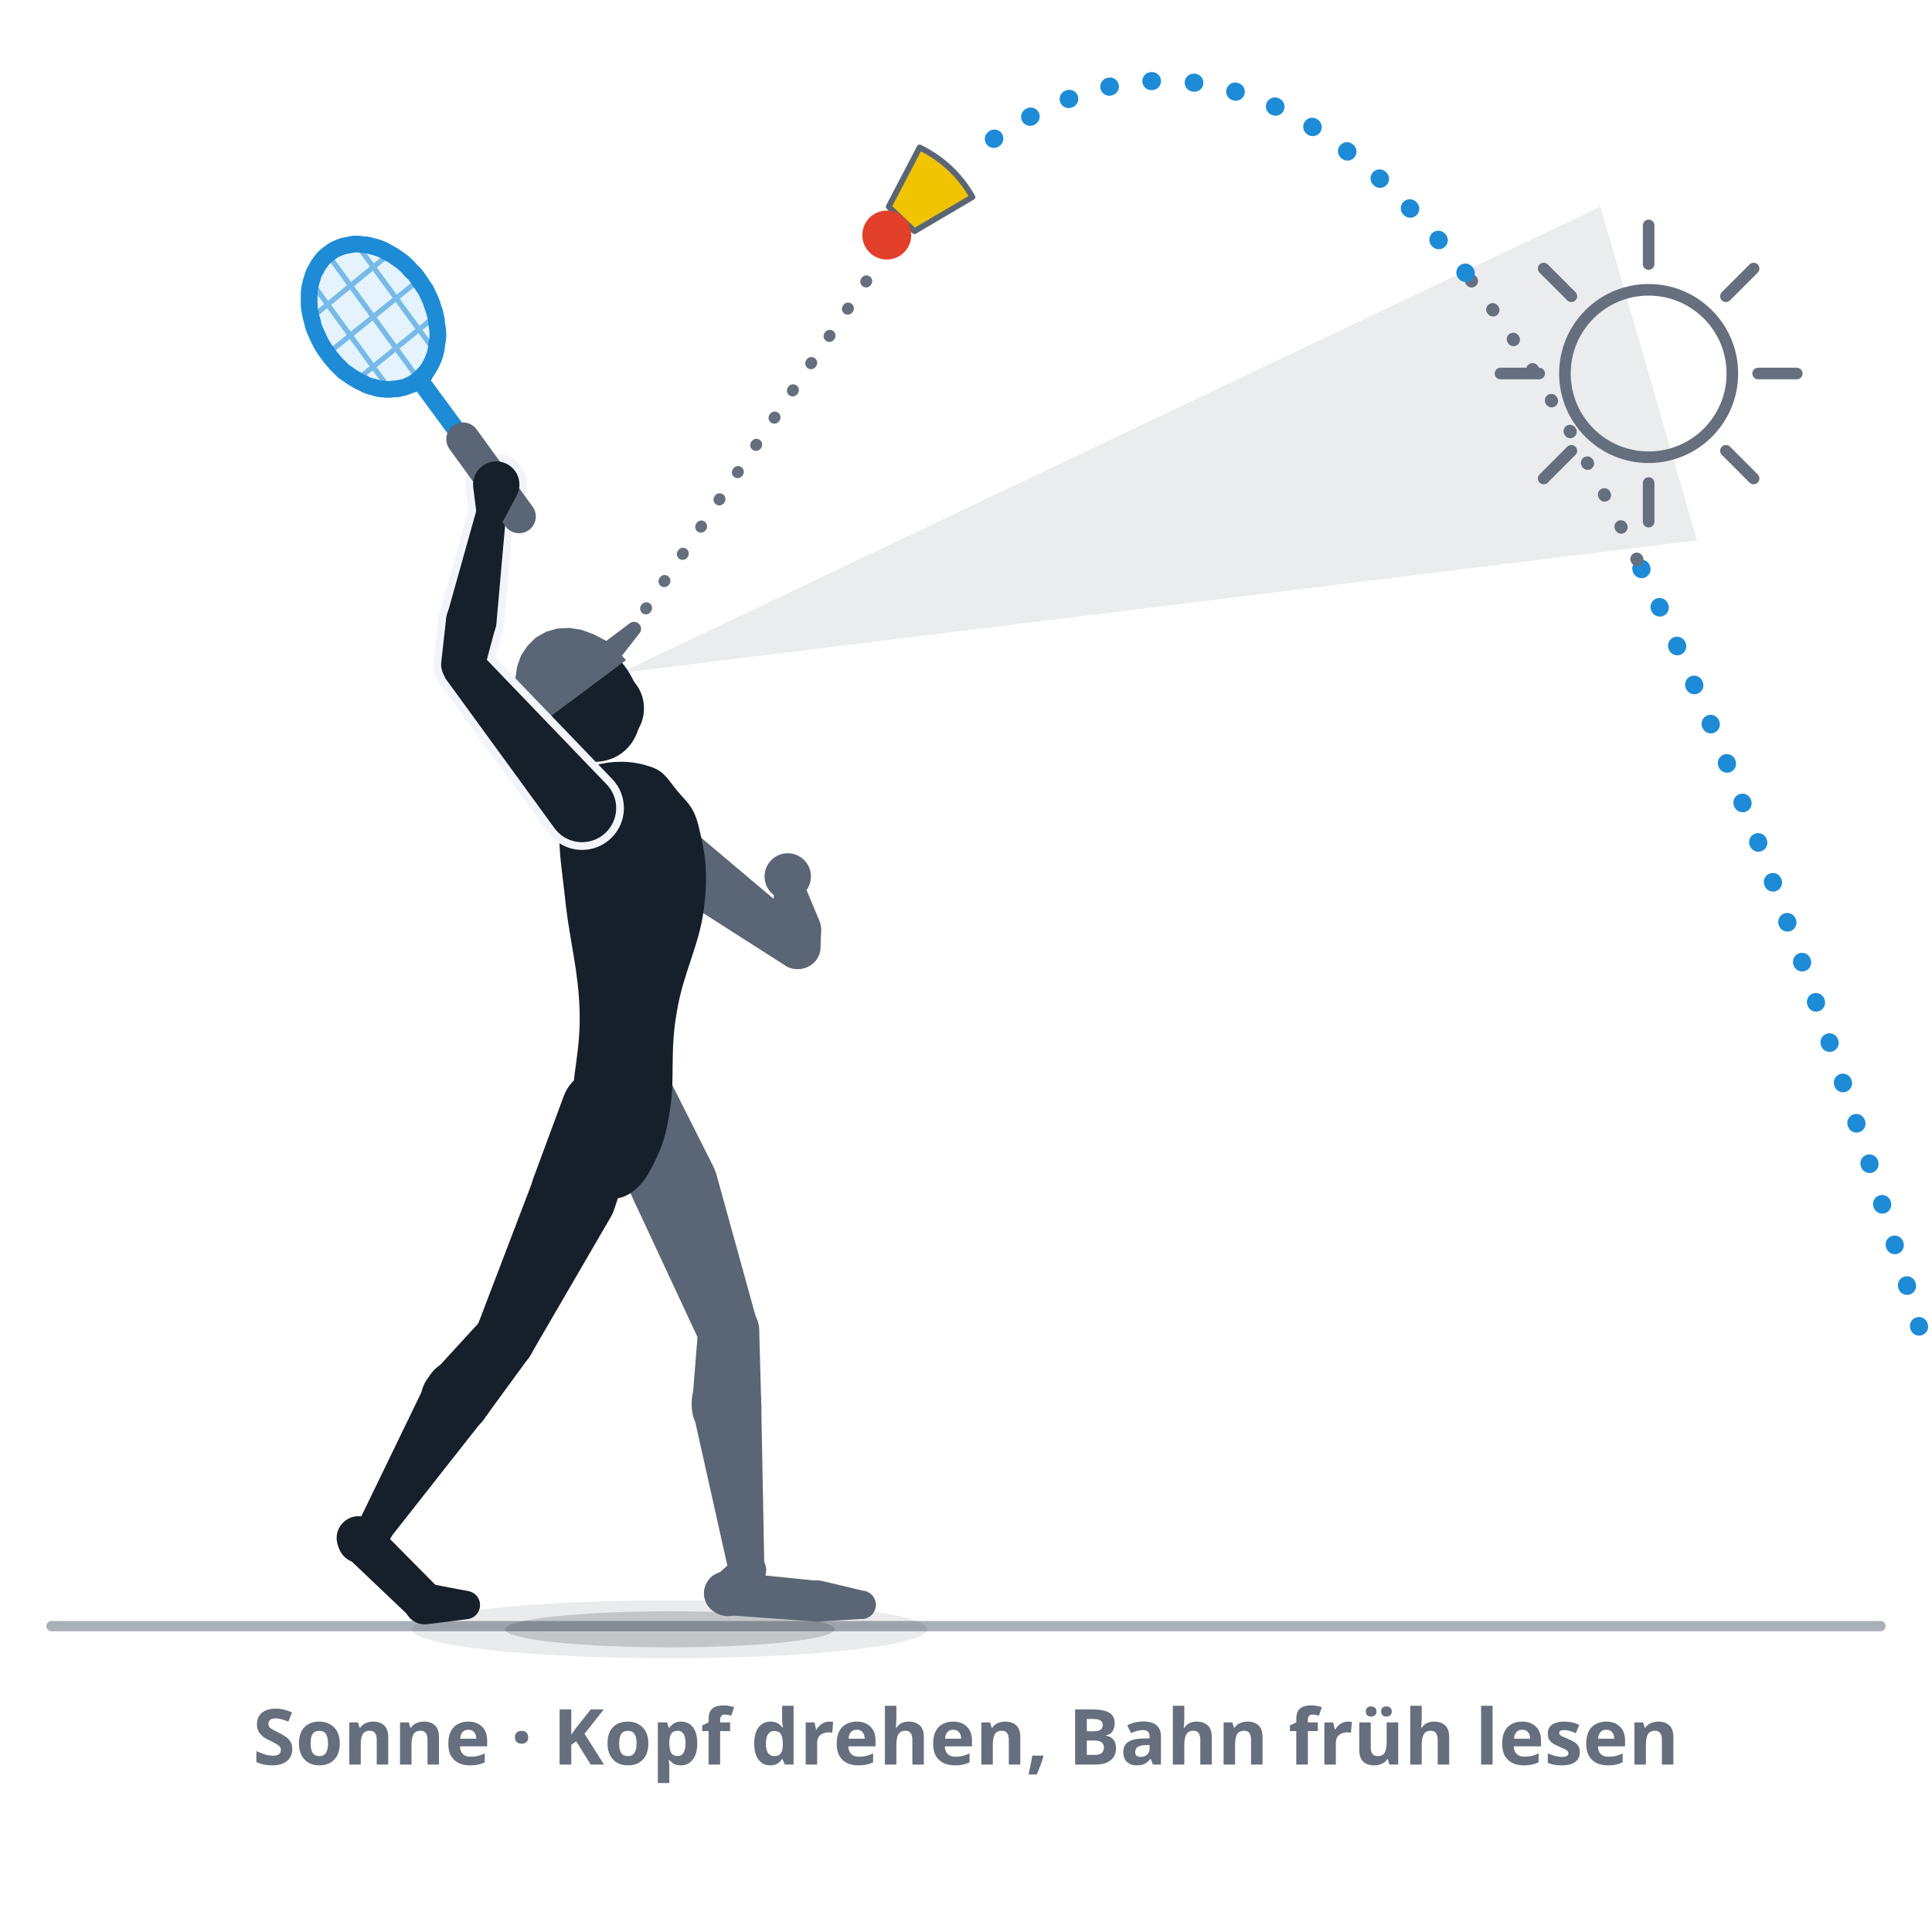
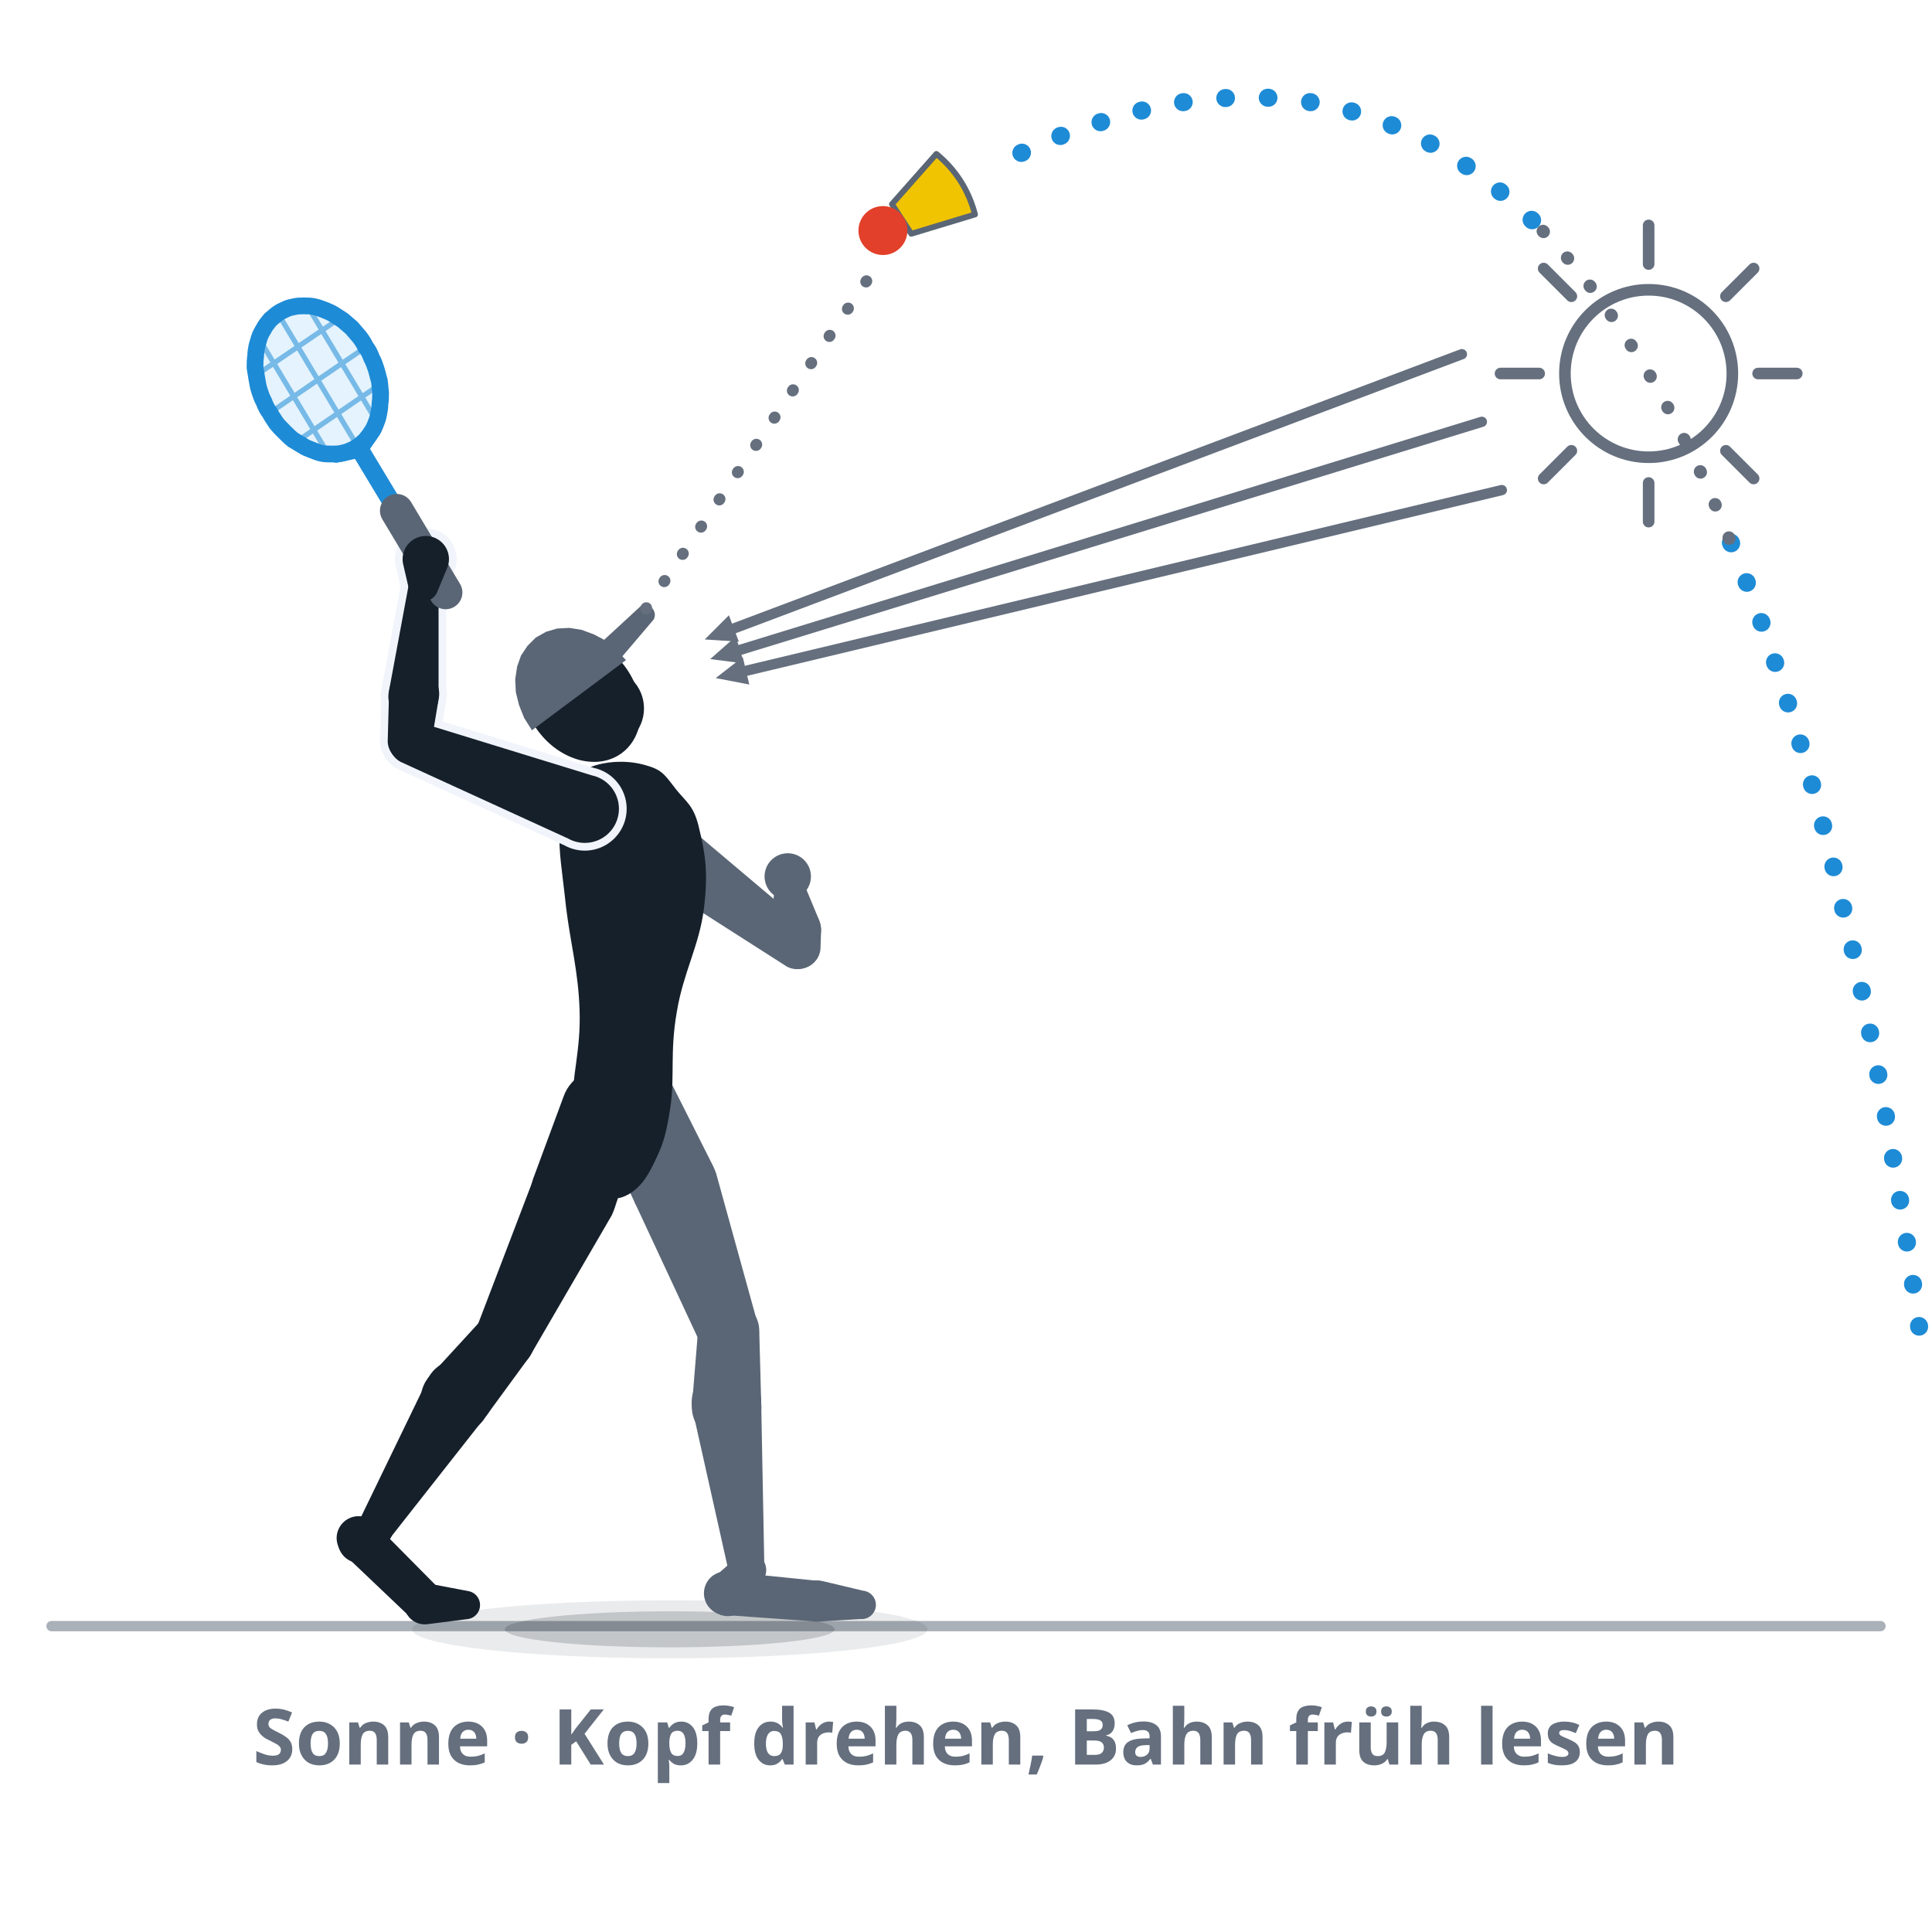
- <svg xmlns="http://www.w3.org/2000/svg" viewBox="0 0 300 300" role="img" data-quelle="figuren" aria-label="Sonne und Blendung: Ein Spieler mit Schildmütze bereitet einen Überkopfschlag vor. Rechts steht die Sonne, ein heller Keil zeigt die Blendung bis zu seinen Augen. Die Flugbahn des Speeders kommt von rechts, führt an der Sonne vorbei und ist dort nur blass zu sehen; danach ist der Speeder wieder klar gezeichnet. Der Spieler hat den Kopf gedreht und schaut über den Blendkeil hinweg zum Speeder.">
+ <svg xmlns="http://www.w3.org/2000/svg" viewBox="0 0 300 300" role="img" data-quelle="figuren" aria-label="Sonne und Blendung: Ein Spieler mit Schirmmütze bereitet einen Überkopfschlag vor. Rechts steht die Sonne, drei Strahlen reichen von ihr bis kurz vor seine Augen. Die Flugbahn des Speeders kommt von rechts, führt mitten durch die Sonne und ist dort nur blass zu sehen; danach ist der Speeder wieder klar gezeichnet. Der Spieler hat den Kopf gedreht und schaut an den Strahlen vorbei zum Speeder.">
  <style>
    .s-k{fill:var(--tinte,#16202b)}
    .s-f{fill:var(--tinte-2,#5a6675)}
    .s-x{fill:var(--flaeche-2,#f1f5fb);stroke:var(--flaeche-2,#f1f5fb);stroke-width:2.4;stroke-linejoin:round}
    .s-rf{fill:var(--primaer,#38a4f1);opacity:.14}
    .s-rs{fill:none;stroke:var(--primaer-dunkel,#1e8bd6);stroke-width:.8;opacity:.55}
    .s-rr{fill:none;stroke:var(--primaer-dunkel,#1e8bd6);stroke-width:2.6;stroke-linejoin:round}
    .s-rh{fill:none;stroke:var(--primaer-dunkel,#1e8bd6);stroke-width:2.1;stroke-linecap:round;stroke-linejoin:round}
    .s-rsch{fill:none;stroke:var(--primaer-dunkel,#1e8bd6);stroke-width:2.8;stroke-linecap:round}
    .s-rg{fill:none;stroke:var(--tinte-2,#5a6675);stroke-width:5.2;stroke-linecap:round}
    .s-korb{fill:var(--speeder-korb,#f0c400);stroke:var(--tinte-2,#5a6675);stroke-width:.9;stroke-linejoin:round}
    .s-kappe{fill:var(--speeder-kappe,#e2402a)}
    .s-sch{fill:var(--schatten-boden,#16202b2e)}
    .s-schw{fill:var(--schatten-boden,#16202b2e);opacity:.5}
    .s-bahn{fill:none;stroke:var(--primaer-dunkel,#1e8bd6);stroke-width:2.8;stroke-dasharray:.1 6.5;stroke-linecap:round}
    .s-bahng{fill:none;stroke:var(--tinte-3,#656f7e);stroke-width:2;stroke-dasharray:.1 5.5;stroke-linecap:round}
    .s-blick{fill:none;stroke:var(--tinte-3,#656f7e);stroke-width:1.8;stroke-dasharray:.1 5;stroke-linecap:round}
+     .s-mkg{fill:var(--tinte-3,#656f7e)}
    .s-sonne{fill:none;stroke:var(--tinte-3,#656f7e);stroke-width:1.8;stroke-linecap:round}
-     .s-blende{fill:var(--tinte-3,#656f7e);opacity:.13}
+     .s-wind{fill:none;stroke:var(--tinte-3,#656f7e);stroke-width:1.6;stroke-linecap:round}
    .s-muetze{fill:var(--tinte-2,#5a6675)}
    .s-boden{fill:none;stroke:var(--tinte-3,#656f7e);stroke-width:1.6;opacity:.55;stroke-linecap:round}
    .st{fill:var(--tinte-3,#656f7e);font:600 12px/1 system-ui,sans-serif;text-anchor:middle}
  </style>
+   <defs>
+     <marker id="p056" viewBox="0 0 10 10" markerWidth="3.6" markerHeight="3.6" refX="5" refY="5" orient="auto">
+       <path d="M1,1.2 L9.4,5 L1,8.8 Z" class="s-mkg" />
+     </marker>
+   </defs>
  <path class="s-boden" d="M8,252.5L292,252.5" />
-   <path class="s-blende" d="M248.5,32.1L96.3,104.5L263.5,83.9Z" />
  <path class="s-sonne" d="M243,58a13,13 0 1 0 26,0a13,13 0 1 0 -26,0ZM273,58L279,58M268,70L272.3,74.3M256,75L256,81M244,70L239.7,74.3M239,58L233,58M244,46L239.7,41.7M256,41L256,35M268,46L272.3,41.7" />
+   <path class="s-wind" d="M233.2,76.1L113.6,104.7" marker-end="url(#p056)" />
+   <path class="s-wind" d="M230.1,65.5L112.7,101.6" marker-end="url(#p056)" />
+   <path class="s-wind" d="M227,55L111.8,98.4" marker-end="url(#p056)" />
  <ellipse class="s-schw" cx="104" cy="253" rx="40" ry="4.5" />
  <ellipse class="s-sch" cx="104" cy="253" rx="25.6" ry="2.8" />
  <g class="s-f">
    <path d="M92.5,173.8L98.6,186.8A6.7,6.7 0 1 0 110.7,181L104.2,168.1A6.5,6.5 0 0 0 92.5,173.8Z" />
    <path d="M98.6,186.8L108.9,208.9A4.7,4.7 0 0 0 117.7,205.7L111.2,182.2A6.7,6.7 0 1 0 98.6,186.8Z" />
    <path d="M108.4,206.5L107.5,217.6A5.4,5.4 0 1 0 118.2,217.9L117.9,206.8A4.7,4.7 0 0 0 108.4,206.5Z" />
    <path d="M107.6,219.2L113.3,244.7A2.7,2.7 0 0 0 118.7,244.1L118.2,217.9A5.4,5.4 0 1 0 107.6,219.2Z" />
    <path d="M114.2,242L110.9,244.9A3.4,3.4 0 1 0 116,249.2L118.3,245.6A2.7,2.7 0 0 0 114.2,242Z" />
    <path d="M112.9,250.8L126.8,251.8A3.2,3.2 0 0 0 127.3,245.5L113.5,244.1A3.4,3.4 0 1 0 112.9,250.8Z" />
    <path d="M127.2,251.8L133.6,251.4A2.2,2.2 0 0 0 134,247L127.7,245.5A3.2,3.2 0 1 0 127.2,251.8Z" />
  </g>
  <g class="s-f">
    <path d="M98.1,134.7L122.2,150.1A3.4,3.4 0 0 0 126.2,144.7L104.4,126.3A5.3,5.3 0 1 0 98.1,134.7Z" />
    <path d="M127.4,147.4L127.5,144.5A3.9,3.9 0 1 0 119.9,145.7L120.9,148.4A3.4,3.4 0 0 0 127.4,147.4Z" />
    <path d="M127.2,142.9L124.7,136.9A2.3,2.3 0 0 0 120.3,137.6L119.7,144.1A3.9,3.9 0 1 0 127.2,142.9Z" />
  </g>
  <g class="s-f">
    <path d="M124.3,139.3L125,138.5A3.6,3.6 0 1 0 120.5,139.2L121.4,139.8A2.3,2.3 0 0 0 124.3,139.3Z" />
  </g>
  <g class="s-k">
    <path d="M100.5,118.9C103,119.6 103.4,120.6 105,122.6C106.6,124.6 107.8,125.1 108.6,128.8C109.5,132.5 110,135.5 109.3,141.1C108.6,146.8 106.1,151 105.1,157.1C104,163.3 104.8,167.2 104.1,171.9C103.4,176.5 102.9,177.8 101.6,180.5C100.3,183.2 99.3,184.4 97.7,185.4C96.1,186.3 95.1,186.3 93.6,185.3C92.2,184.3 91.3,183.1 90.4,180.4C89.4,177.6 89,176.4 88.9,171.7C88.8,167 90.2,163.1 90,156.9C89.8,150.8 88.6,146.6 87.9,140.9C87.3,135.2 86.7,132.3 86.9,128.6C87,124.9 87.5,124.4 88.7,122.4C89.8,120.5 90.2,119.5 92.6,118.8C95,118.1 98,118.1 100.5,118.9Z" />
    <path d="M87.5,170.3L82.8,183A6.7,6.7 0 1 0 95.5,187.4L99.8,174.6A6.5,6.5 0 0 0 87.5,170.3Z" />
    <path d="M82.9,182.9L74,206.2A4.7,4.7 0 0 0 82.5,210.2L95,188.7A6.7,6.7 0 1 0 82.9,182.9Z" />
    <path d="M75,204.7L67.2,213.2A5.4,5.4 0 1 0 75.4,220L82.2,210.7A4.7,4.7 0 0 0 75,204.7Z" />
    <path d="M66.3,214.4L55.6,236.5A2.7,2.7 0 0 0 60.2,239.3L75.3,220.1A5.4,5.4 0 1 0 66.3,214.4Z" />
    <path d="M57,235.1L54.7,236.1A3.4,3.4 0 1 0 58.6,241.3L60.2,239.4A2.7,2.7 0 0 0 57,235.1Z" />
    <path d="M53.7,241.6L63.9,251.3A3.2,3.2 0 0 0 68.3,246.8L58.4,236.8A3.4,3.4 0 1 0 53.7,241.6Z" />
    <path d="M66.4,252.2L72.7,251.4A2.2,2.2 0 0 0 72.9,247.1L66.6,245.9A3.2,3.2 0 1 0 66.4,252.2Z" />
  </g>
  <g class="s-k">
    <ellipse cx="90.3" cy="108.5" rx="8.4" ry="10.5" transform="rotate(-36.6 90.3 108.5)" />
    <path d="M87.4,110a6.3,6.3 0 1 0 12.6,0a6.3,6.3 0 1 0 -12.6,0Z" />
  </g>
  <g class="s-muetze">
    <path d="M82.6,113.4L81.4,111.5L80.6,109.5L80.1,107.5L80,105.5L80.3,103.5L80.9,101.8L81.9,100.3L83.2,99L84.8,98.1L86.5,97.6L88.4,97.5L90.3,97.8L92.2,98.5L94.1,99.5L95.7,100.9L97.2,102.5Z" />
-     <path d="M94.8,104.1L99.4,98.2A1.1,1.1 0 0 0 97.9,96.7L91.9,101.2A2.1,2.1 0 1 0 94.8,104.1Z" />
+     <path d="M94.7,104.2L101.5,96.2A1.5,1.5 0 0 0 99.4,94.2L91.7,101.3A2.1,2.1 0 1 0 94.7,104.2Z" />
  </g>
  <g class="s-x">
-     <path d="M94.2,121.8L74.3,101.1A3.4,3.4 0 0 0 69.2,105.4L86.1,128.6A5.3,5.3 0 1 0 94.2,121.8Z" />
-     <path d="M75.1,104.3L77,97.2A3.9,3.9 0 1 0 69.3,95.8L68.5,103A3.4,3.4 0 0 0 75.1,104.3Z" />
-     <path d="M77.1,96.6L78.6,79.7A2.3,2.3 0 0 0 74.1,78.8L69.5,95.2A3.9,3.9 0 1 0 77.1,96.6Z" />
-     <path d="M78.3,80.6L80.2,77A3.6,3.6 0 1 0 73.5,75.8L74,79.8A2.3,2.3 0 0 0 78.3,80.6Z" />
+     <path d="M91.9,120.4L64.6,112A3.4,3.4 0 0 0 62.2,118.3L88.2,130.2A5.3,5.3 0 1 0 91.9,120.4Z" />
+     <path d="M66.9,115.8L68.1,108.6A3.9,3.9 0 1 0 60.4,107.9L60.2,115.2A3.4,3.4 0 0 0 66.9,115.8Z" />
+     <path d="M68.1,108L68.1,91A2.3,2.3 0 0 0 63.5,90.6L60.4,107.3A3.9,3.9 0 1 0 68.1,108Z" />
+     <path d="M67.9,91.9L69.4,88.3A3.6,3.6 0 1 0 62.6,87.6L63.5,91.5A2.3,2.3 0 0 0 67.9,91.9Z" />
  </g>
  <g class="s-k">
-     <path d="M94.2,121.8L74.3,101.1A3.4,3.4 0 0 0 69.2,105.4L86.1,128.6A5.3,5.3 0 1 0 94.2,121.8Z" />
-     <path d="M75.1,104.3L77,97.2A3.9,3.9 0 1 0 69.3,95.8L68.5,103A3.4,3.4 0 0 0 75.1,104.3Z" />
-     <path d="M77.1,96.6L78.6,79.7A2.3,2.3 0 0 0 74.1,78.8L69.5,95.2A3.9,3.9 0 1 0 77.1,96.6Z" />
+     <path d="M91.9,120.4L64.6,112A3.4,3.4 0 0 0 62.2,118.3L88.2,130.2A5.3,5.3 0 1 0 91.9,120.4Z" />
+     <path d="M66.9,115.8L68.1,108.6A3.9,3.9 0 1 0 60.4,107.9L60.2,115.2A3.4,3.4 0 0 0 66.9,115.8Z" />
+     <path d="M68.1,108L68.1,91A2.3,2.3 0 0 0 63.5,90.6L60.4,107.3A3.9,3.9 0 1 0 68.1,108Z" />
  </g>
-   <path class="s-rf" d="M50.9,39.5C50.5,39.8 50.2,40.1 49.9,40.5C49.6,40.9 49.3,41.3 49.1,41.8C48.8,42.2 48.6,42.7 48.5,43.2C48.3,43.7 48.2,44.2 48.1,44.7C48,45.3 48,45.8 48,46.4C48,47 48,47.6 48.1,48.2C48.2,48.7 48.3,49.3 48.5,49.9C48.6,50.5 48.8,51.1 49.1,51.7C49.3,52.2 49.6,52.8 49.9,53.4C50.2,53.9 50.5,54.4 50.9,54.9C51.3,55.5 51.7,55.9 52.1,56.4C52.5,56.8 53,57.3 53.4,57.7C53.9,58 54.4,58.4 54.9,58.7C55.4,59 55.9,59.3 56.4,59.5C56.9,59.8 57.4,60 58,60.1C58.5,60.3 59,60.4 59.5,60.4C60,60.5 60.6,60.5 61,60.4C61.5,60.4 62,60.3 62.5,60.2C63,60.1 63.4,59.9 63.8,59.7C64.3,59.4 64.7,59.2 65,58.9C65.4,58.6 65.7,58.2 66,57.9C66.4,57.5 66.6,57.1 66.9,56.6C67.1,56.2 67.3,55.7 67.5,55.2C67.6,54.7 67.8,54.2 67.8,53.6C67.9,53.1 68,52.5 68,52C68,51.4 67.9,50.8 67.8,50.2C67.8,49.6 67.6,49 67.5,48.5C67.3,47.9 67.1,47.3 66.9,46.7C66.6,46.1 66.4,45.6 66.1,45C65.7,44.5 65.4,43.9 65,43.4C64.7,42.9 64.3,42.4 63.8,42C63.4,41.5 63,41.1 62.5,40.7C62,40.3 61.5,40 61.1,39.7C60.6,39.4 60,39.1 59.5,38.8C59,38.6 58.5,38.4 58,38.3C57.4,38.1 56.9,38 56.4,38C55.9,37.9 55.4,37.9 54.9,37.9C54.4,38 53.9,38.1 53.4,38.2C53,38.3 52.5,38.5 52.1,38.7C51.7,38.9 51.3,39.2 50.9,39.5Z" />
-   <path class="s-rs" d="M67.2,54.1L55.8,38.5M64.5,58.2L51.4,40.2M60.1,59.9L48.7,44.3M67.1,49.5L55.9,58.6M64.4,44L51.5,54.4M60,39.8L48.9,48.9" />
-   <path class="s-rh" d="M67.4,56L65.5,59.5L61.8,60.6" />
-   <path class="s-rsch" d="M71.9,68.2L65.5,59.5" />
-   <path class="s-rr" d="M50.9,39.5C50.5,39.8 50.2,40.1 49.9,40.5C49.6,40.9 49.3,41.3 49.1,41.8C48.8,42.2 48.6,42.7 48.5,43.2C48.3,43.7 48.2,44.2 48.1,44.7C48,45.3 48,45.8 48,46.4C48,47 48,47.6 48.1,48.2C48.2,48.7 48.3,49.3 48.5,49.9C48.6,50.5 48.8,51.1 49.1,51.7C49.3,52.2 49.6,52.8 49.9,53.4C50.2,53.9 50.5,54.4 50.9,54.9C51.3,55.5 51.7,55.9 52.1,56.4C52.5,56.8 53,57.3 53.4,57.7C53.9,58 54.4,58.4 54.9,58.7C55.4,59 55.9,59.3 56.4,59.5C56.9,59.8 57.4,60 58,60.1C58.5,60.3 59,60.4 59.5,60.4C60,60.5 60.6,60.5 61,60.4C61.5,60.4 62,60.3 62.5,60.2C63,60.1 63.4,59.9 63.8,59.7C64.3,59.4 64.7,59.2 65,58.9C65.4,58.6 65.7,58.2 66,57.9C66.4,57.5 66.6,57.1 66.9,56.6C67.1,56.2 67.3,55.7 67.5,55.2C67.6,54.7 67.8,54.2 67.8,53.6C67.9,53.1 68,52.5 68,52C68,51.4 67.9,50.8 67.8,50.2C67.8,49.6 67.6,49 67.5,48.5C67.3,47.9 67.1,47.3 66.9,46.7C66.6,46.1 66.4,45.6 66.1,45C65.7,44.5 65.4,43.9 65,43.4C64.7,42.9 64.3,42.4 63.8,42C63.4,41.5 63,41.1 62.5,40.7C62,40.3 61.5,40 61.1,39.7C60.6,39.4 60,39.1 59.5,38.8C59,38.6 58.5,38.4 58,38.3C57.4,38.1 56.9,38 56.4,38C55.9,37.9 55.4,37.9 54.9,37.9C54.4,38 53.9,38.1 53.4,38.2C53,38.3 52.5,38.5 52.1,38.7C51.7,38.9 51.3,39.2 50.9,39.5Z" />
-   <path class="s-rg" d="M80.6,80.2L71.9,68.2" />
+   <path class="s-rf" d="M43.1,48.7C42.8,48.9 42.4,49.3 42,49.6C41.7,50 41.4,50.3 41.1,50.8C40.9,51.2 40.6,51.6 40.4,52.1C40.2,52.6 40.1,53.1 39.9,53.7C39.8,54.2 39.7,54.8 39.7,55.3C39.6,55.9 39.6,56.5 39.6,57.1C39.7,57.7 39.8,58.3 39.9,58.9C40,59.5 40.1,60.1 40.3,60.7C40.5,61.3 40.7,61.9 41,62.4C41.2,63 41.5,63.6 41.9,64.1C42.2,64.7 42.6,65.2 42.9,65.7C43.3,66.2 43.7,66.6 44.2,67.1C44.6,67.5 45,67.9 45.5,68.3C46,68.6 46.5,68.9 47,69.2C47.4,69.5 48,69.7 48.5,69.9C49,70.1 49.5,70.3 50,70.4C50.5,70.5 51,70.5 51.5,70.5C52,70.5 52.5,70.5 53,70.4C53.4,70.3 53.9,70.2 54.3,70C54.8,69.8 55.2,69.6 55.6,69.3C56,69.1 56.3,68.7 56.7,68.4C57,68 57.3,67.7 57.6,67.2C57.9,66.8 58.1,66.4 58.3,65.9C58.5,65.4 58.7,64.9 58.8,64.3C58.9,63.8 59,63.2 59,62.7C59.1,62.1 59.1,61.5 59.1,60.9C59,60.3 59,59.7 58.9,59.1C58.7,58.5 58.6,57.9 58.4,57.3C58.2,56.7 58,56.1 57.7,55.6C57.5,55 57.2,54.4 56.8,53.9C56.5,53.3 56.2,52.8 55.8,52.3C55.4,51.8 55,51.4 54.6,50.9C54.1,50.5 53.7,50.1 53.2,49.7C52.7,49.4 52.3,49.1 51.8,48.8C51.3,48.5 50.8,48.3 50.3,48.1C49.8,47.9 49.2,47.7 48.7,47.6C48.2,47.5 47.7,47.5 47.2,47.5C46.7,47.5 46.2,47.5 45.8,47.6C45.3,47.7 44.8,47.8 44.4,48C44,48.2 43.5,48.4 43.1,48.7Z" />
+   <path class="s-rs" d="M58.1,64.8L48.1,48.1M55.1,68.6L43.6,49.4M50.6,69.9L40.6,53.2M58.4,60.1L46.6,68.2M56.2,54.3L42.5,63.7M52.2,49.8L40.3,57.9" />
+   <path class="s-rh" d="M58.2,66.7L56,70L52.2,70.8" />
+   <path class="s-rsch" d="M61.6,79.3L56,70" />
+   <path class="s-rr" d="M43.1,48.7C42.8,48.9 42.4,49.3 42,49.6C41.7,50 41.4,50.3 41.1,50.8C40.9,51.2 40.6,51.6 40.4,52.1C40.2,52.6 40.1,53.1 39.9,53.7C39.8,54.2 39.7,54.8 39.7,55.3C39.6,55.9 39.6,56.5 39.6,57.1C39.7,57.7 39.8,58.3 39.9,58.9C40,59.5 40.1,60.1 40.3,60.7C40.5,61.3 40.7,61.9 41,62.4C41.2,63 41.5,63.6 41.9,64.1C42.2,64.7 42.6,65.2 42.9,65.7C43.3,66.2 43.7,66.6 44.2,67.1C44.6,67.5 45,67.9 45.5,68.3C46,68.6 46.5,68.9 47,69.2C47.4,69.5 48,69.7 48.5,69.9C49,70.1 49.5,70.3 50,70.4C50.5,70.5 51,70.5 51.5,70.5C52,70.5 52.5,70.5 53,70.4C53.4,70.3 53.9,70.2 54.3,70C54.8,69.8 55.2,69.6 55.6,69.3C56,69.1 56.3,68.7 56.7,68.4C57,68 57.3,67.7 57.6,67.2C57.9,66.8 58.1,66.4 58.3,65.9C58.5,65.4 58.7,64.9 58.8,64.3C58.9,63.8 59,63.2 59,62.7C59.1,62.1 59.1,61.5 59.1,60.9C59,60.3 59,59.7 58.9,59.1C58.7,58.5 58.6,57.9 58.4,57.3C58.2,56.7 58,56.1 57.7,55.6C57.5,55 57.2,54.4 56.8,53.9C56.5,53.3 56.2,52.8 55.8,52.3C55.4,51.8 55,51.4 54.6,50.9C54.1,50.5 53.7,50.1 53.2,49.7C52.7,49.4 52.3,49.1 51.8,48.8C51.3,48.5 50.8,48.3 50.3,48.1C49.8,47.9 49.2,47.7 48.7,47.6C48.2,47.5 47.7,47.5 47.2,47.5C46.7,47.5 46.2,47.5 45.8,47.6C45.3,47.7 44.8,47.8 44.4,48C44,48.2 43.5,48.4 43.1,48.7Z" />
+   <path class="s-rg" d="M69.2,92L61.6,79.3" />
  <g class="s-k">
-     <path d="M78.3,80.6L80.2,77A3.6,3.6 0 1 0 73.5,75.8L74,79.8A2.3,2.3 0 0 0 78.3,80.6Z" />
+     <path d="M67.9,91.9L69.4,88.3A3.6,3.6 0 1 0 62.6,87.6L63.5,91.5A2.3,2.3 0 0 0 67.9,91.9Z" />
  </g>
-   <path class="s-bahn" d="M298,206L296.2,199.9L294.4,193.9L292.6,188.1L290.8,182.3L289,176.6L287.1,171L285.3,165.5L283.5,160.1L281.7,154.8L279.9,149.6L278,144.5L276.2,139.5L274.4,134.5L272.6,129.7L270.7,125L268.9,120.4L267.1,115.9L265.2,111.4L263.4,107.1L261.6,102.9L259.7,98.7L257.9,94.7L256,90.7L254.2,86.9" />
-   <path class="s-bahng" d="M254.2,86.9L253.1,84.6L252,82.4L250.9,80.2L249.8,78.1L248.7,76L247.6,73.9L246.5,71.9L245.4,69.9L244.3,67.9L243.2,65.9L242,64L240.9,62.2L239.8,60.3L238.7,58.5L237.6,56.8L236.5,55L235.4,53.3L234.3,51.7L233.2,50.1L232.1,48.5L230.9,46.9L229.8,45.4L228.7,43.9L227.6,42.4" />
-   <path class="s-bahn" d="M227.6,42.4L224.5,38.6L221.4,34.9L218.2,31.6L215.1,28.5L212,25.7L208.8,23.2L205.7,20.9L202.5,18.9L199.4,17.2L196.2,15.7L193,14.6L189.9,13.6L186.7,13L183.5,12.6L180.3,12.5L177.1,12.7L173.9,13.1L170.7,13.8L167.5,14.8L164.3,16L161.1,17.5L157.9,19.3L154.7,21.3L151.5,23.6" />
-   <path class="s-korb" d="M138,32.1L142.8,22.9Q148.1,25.5 151,30.6L142,35.9Z" />
-   <path class="s-kappe" d="M133.9,36.5a3.8,3.8 0 1 0 7.6,0a3.8,3.8 0 1 0 -7.6,0Z" />
+   <path class="s-bahn" d="M298,206L297.1,199.7L296.2,193.5L295.2,187.3L294.2,181.3L293.2,175.4L292.2,169.6L291.1,164L290,158.4L288.9,152.9L287.7,147.5L286.5,142.3L285.3,137.1L284.1,132.1L282.8,127.1L281.5,122.3L280.2,117.6L278.8,112.9L277.4,108.4L276,104L274.6,99.7L273.1,95.5L271.6,91.4L270.1,87.5L268.5,83.6" />
+   <path class="s-bahng" d="M268.5,83.6L267.4,80.9L266.3,78.3L265.2,75.7L264,73.2L262.8,70.8L261.6,68.4L260.4,66L259.2,63.7L258,61.5L256.8,59.3L255.5,57.2L254.2,55.1L252.9,53L251.6,51.1L250.3,49.1L249,47.3L247.7,45.4L246.3,43.7L244.9,42L243.6,40.3L242.2,38.7L240.8,37.1L239.3,35.6L237.9,34.2" />
+   <path class="s-bahn" d="M237.9,34.2L235.1,31.6L232.3,29.2L229.4,26.9L226.4,24.9L223.4,23L220.4,21.4L217.3,19.9L214.2,18.7L211,17.6L207.7,16.7L204.4,16L201.1,15.5L197.7,15.2L194.2,15.1L190.7,15.2L187.1,15.4L183.5,15.9L179.9,16.6L176.2,17.4L172.4,18.5L168.6,19.7L164.7,21.1L160.8,22.7L156.8,24.6" />
+   <path class="s-korb" d="M138.5,31.7L145.4,23.9Q149.9,27.6 151.4,33.3L141.5,36.3Z" />
+   <path class="s-kappe" d="M133.3,35.8a3.8,3.8 0 1 0 7.6,0a3.8,3.8 0 1 0 -7.6,0Z" />
  <path class="s-blick" d="M100.3,94.5L137,40" />
  <text class="st" x="150" y="274">Sonne · Kopf drehen, Bahn früh lesen</text>
</svg>
